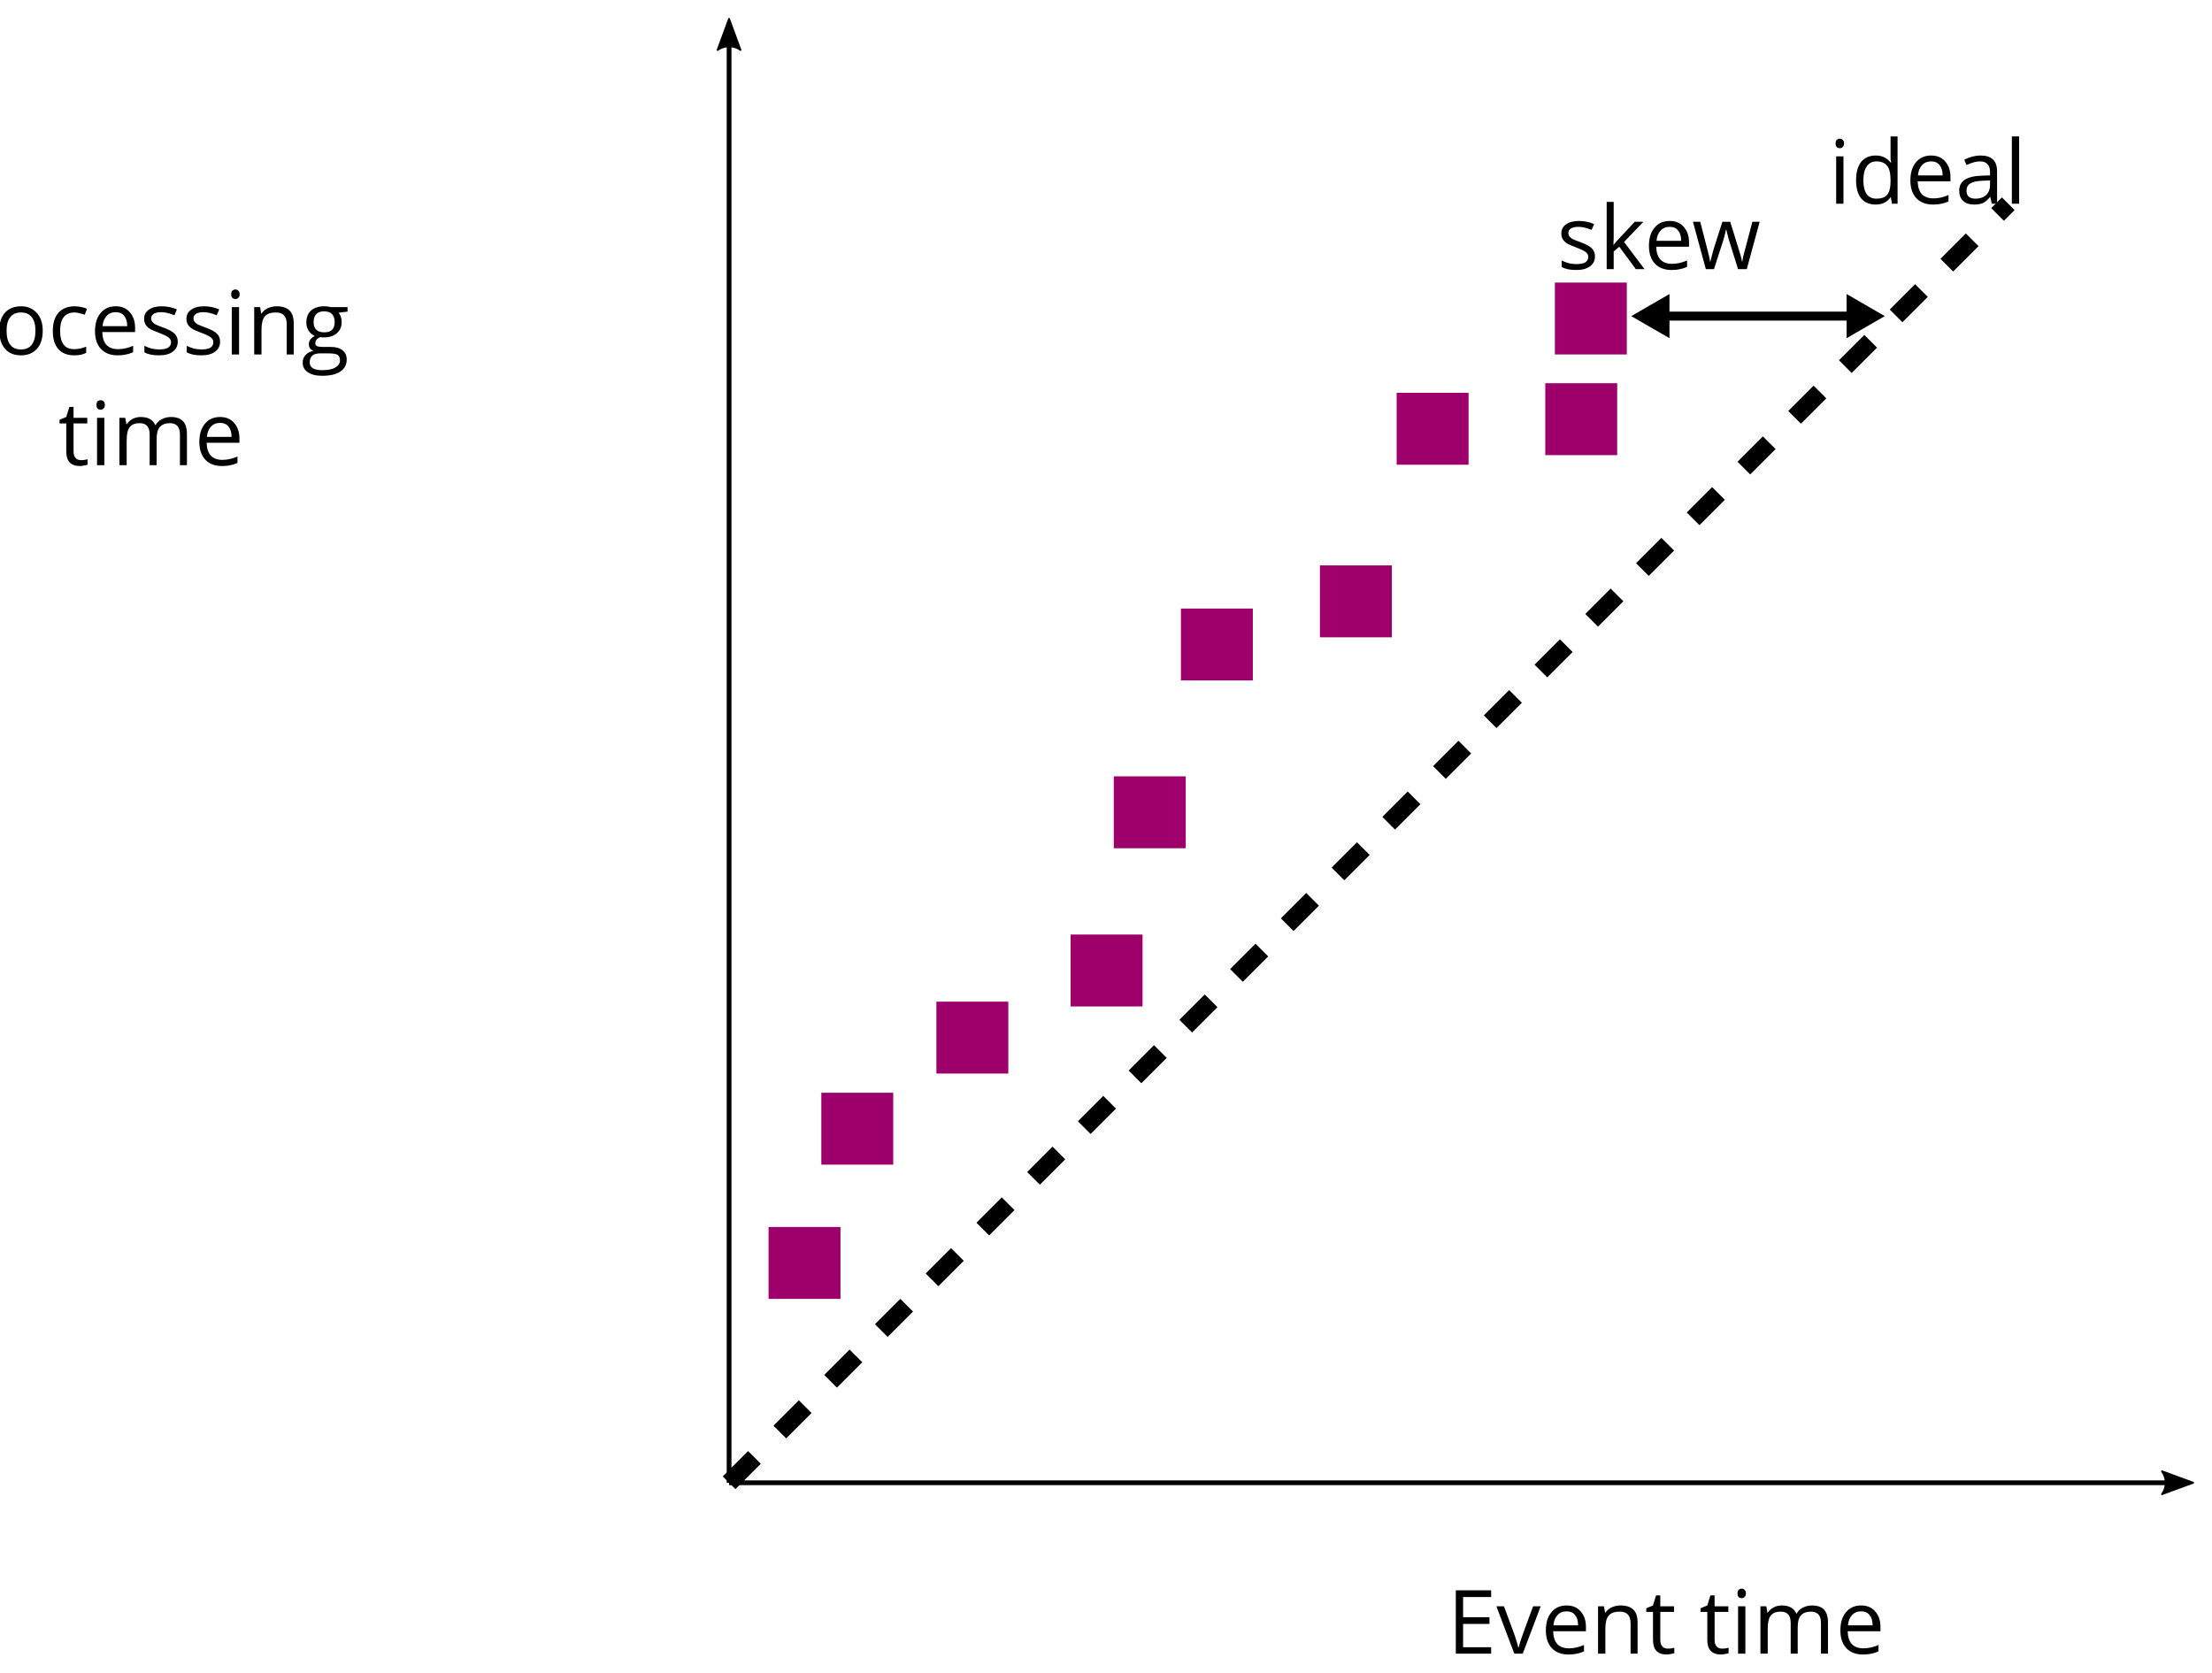
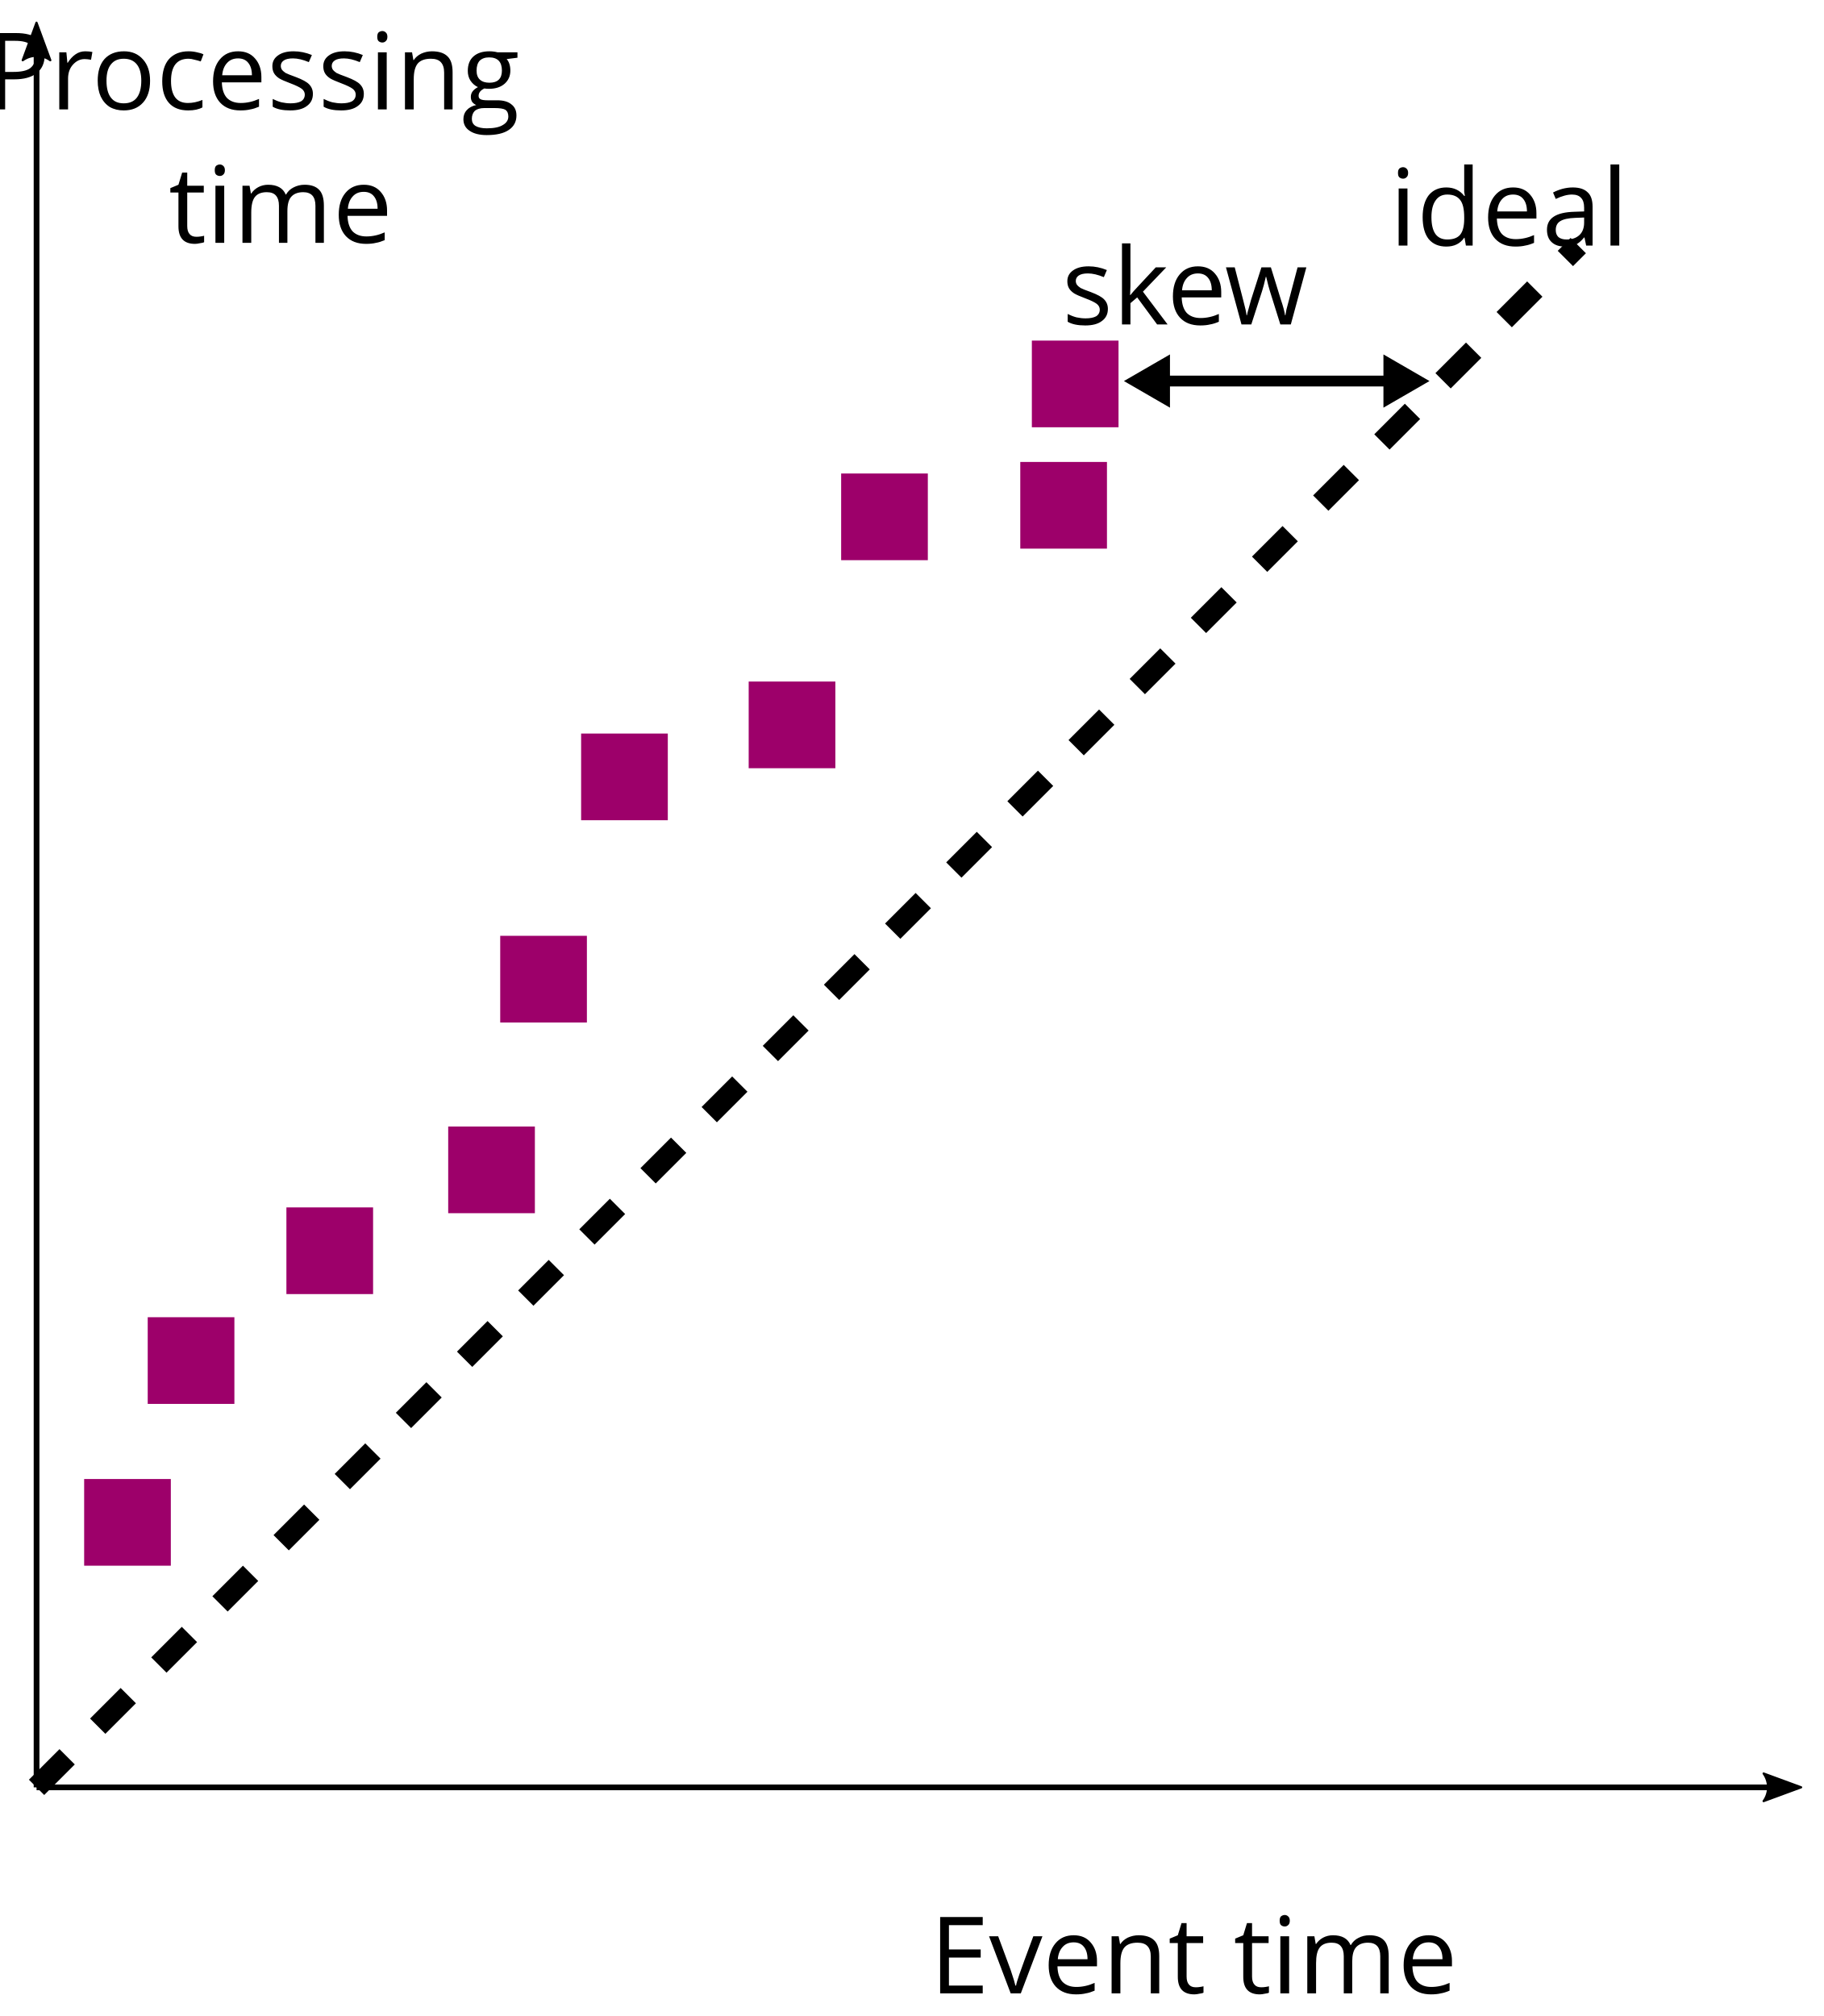
- <svg xmlns="http://www.w3.org/2000/svg" width="123.309mm" height="93.24mm" viewBox="0 0 123.309 93.24" version="1.1" id="svg8">
+ <svg xmlns="http://www.w3.org/2000/svg" width="84.357mm" height="93.24mm" viewBox="0 0 84.357 93.24" version="1.1" id="svg8">
  <defs id="defs2">
    <marker orient="auto" refY="0" refX="0" id="TriangleOutM" style="overflow:visible">
      <path id="path962" d="M 5.77,0 -2.88,5 V -5 Z" style="fill:#000000;fill-opacity:1;fill-rule:evenodd;stroke:#000000;stroke-width:1pt;stroke-opacity:1" transform="scale(0.4)" />
    </marker>
    <marker orient="auto" refY="0" refX="0" id="TriangleInM" style="overflow:visible">
      <path id="path953" d="M 5.77,0 -2.88,5 V -5 Z" style="fill:#000000;fill-opacity:1;fill-rule:evenodd;stroke:#000000;stroke-width:1pt;stroke-opacity:1" transform="scale(-0.4)" />
    </marker>
    <marker orient="auto" refY="0" refX="0" id="Arrow1Sstart" style="overflow:visible">
      <path id="path829" d="M 0,0 5,-5 -12.5,0 5,5 Z" style="fill:#000000;fill-opacity:1;fill-rule:evenodd;stroke:#000000;stroke-width:1pt;stroke-opacity:1" transform="matrix(0.2,0,0,0.2,1.2,0)" />
    </marker>
    <marker style="overflow:visible" id="marker1103" refX="0" refY="0" orient="auto">
      <path transform="scale(-0.6)" d="M 8.719,4.034 -2.207,0.016 8.719,-4.002 c -1.745,2.372 -1.735,5.617 -6e-7,8.035 z" style="fill:#000000;fill-opacity:1;fill-rule:evenodd;stroke:#000000;stroke-width:0.625;stroke-linejoin:round;stroke-opacity:1" id="path1101" />
    </marker>
    <marker orient="auto" refY="0" refX="0" id="Arrow2Mend" style="overflow:visible">
      <path id="path844" style="fill:#000000;fill-opacity:1;fill-rule:evenodd;stroke:#000000;stroke-width:0.625;stroke-linejoin:round;stroke-opacity:1" d="M 8.719,4.034 -2.207,0.016 8.719,-4.002 c -1.745,2.372 -1.735,5.617 -6e-7,8.035 z" transform="scale(-0.6)" />
    </marker>
  </defs>
-   <g id="layer1" transform="translate(-149.8564,-133.4476)">
-     <g id="g2159">
-       <path id="path815" d="M 190.5,216.113 V 134.848" style="fill:none;stroke:#000000;stroke-width:0.265;stroke-linecap:butt;stroke-linejoin:miter;stroke-miterlimit:4;stroke-dasharray:none;stroke-opacity:1;marker-end:url(#Arrow2Mend)" />
-       <path style="fill:none;stroke:#000000;stroke-width:0.265;stroke-linecap:butt;stroke-linejoin:miter;stroke-miterlimit:4;stroke-dasharray:none;stroke-opacity:1;marker-end:url(#marker1103)" d="m 190.5,216.113 h 81.265" id="path1099" />
-       <text id="text1497" y="158.554" x="151.809" style="font-style:normal;font-variant:normal;font-weight:normal;font-stretch:normal;font-size:12.7px;line-height:1.25;font-family:'Open Sans';-inkscape-font-specification:'Open Sans';text-align:center;letter-spacing:0px;word-spacing:0px;text-anchor:middle;fill:#000000;fill-opacity:1;stroke:none;stroke-width:0.265" xml:space="preserve">
-         <tspan id="tspan1503" style="font-size:4.939px;line-height:0;stroke-width:0.265" y="169.807" x="151.809" />
-       </text>
-       <text id="text1509" y="153.209" x="162.767" style="font-style:normal;font-variant:normal;font-weight:normal;font-stretch:normal;font-size:4.939px;line-height:1.25;font-family:'Open Sans';-inkscape-font-specification:'Open Sans';text-align:center;letter-spacing:0px;word-spacing:0px;text-anchor:middle;fill:#000000;fill-opacity:1;stroke:none;stroke-width:0.265" xml:space="preserve">
-         <tspan style="stroke-width:0.265" y="153.209" x="162.767" id="tspan1507">Processing</tspan>
-         <tspan id="tspan1511" style="stroke-width:0.265" y="159.383" x="162.767">time</tspan>
-       </text>
-       <text xml:space="preserve" style="font-style:normal;font-variant:normal;font-weight:normal;font-stretch:normal;font-size:4.939px;line-height:1.25;font-family:'Open Sans';-inkscape-font-specification:'Open Sans';text-align:center;letter-spacing:0px;word-spacing:0px;text-anchor:middle;fill:#000000;fill-opacity:1;stroke:none;stroke-width:0.265" x="247.224" y="225.639" id="text1517">
-         <tspan x="247.224" y="225.639" style="stroke-width:0.265" id="tspan1515">Event time</tspan>
-       </text>
-       <path id="path1540" d="m 190.5,216.113 71.307,-71.307" style="fill:none;stroke:#000000;stroke-width:1;stroke-linecap:butt;stroke-linejoin:miter;stroke-miterlimit:4;stroke-dasharray:2, 2;stroke-dashoffset:0;stroke-opacity:1" />
-       <text id="text1544" y="144.806" x="261.807" style="font-style:normal;font-variant:normal;font-weight:normal;font-stretch:normal;font-size:4.939px;line-height:1.25;font-family:'Open Sans';-inkscape-font-specification:'Open Sans';text-align:center;letter-spacing:0px;word-spacing:0px;text-anchor:middle;fill:#000000;fill-opacity:1;stroke:none;stroke-width:0.265" xml:space="preserve">
-         <tspan style="stroke-width:0.265" y="144.806" x="261.807" id="tspan1542">ideal</tspan>
-       </text>
-       <rect y="201.852" x="192.701" height="4.009" width="4.009" id="rect1546" style="opacity:1;vector-effect:none;fill:#9d006a;fill-opacity:1;stroke:none;stroke-width:1;stroke-linecap:round;stroke-linejoin:round;stroke-miterlimit:4;stroke-dasharray:2, 2;stroke-dashoffset:0;stroke-opacity:1" />
-       <rect style="opacity:1;vector-effect:none;fill:#9d006a;fill-opacity:1;stroke:none;stroke-width:1;stroke-linecap:round;stroke-linejoin:round;stroke-miterlimit:4;stroke-dasharray:2, 2;stroke-dashoffset:0;stroke-opacity:1" id="rect1548" width="4.009" height="4.009" x="195.641" y="194.369" />
-       <rect y="189.29" x="202.056" height="4.009" width="4.009" id="rect1550" style="opacity:1;vector-effect:none;fill:#9d006a;fill-opacity:1;stroke:none;stroke-width:1;stroke-linecap:round;stroke-linejoin:round;stroke-miterlimit:4;stroke-dasharray:2, 2;stroke-dashoffset:0;stroke-opacity:1" />
-       <rect style="opacity:1;vector-effect:none;fill:#9d006a;fill-opacity:1;stroke:none;stroke-width:1;stroke-linecap:round;stroke-linejoin:round;stroke-miterlimit:4;stroke-dasharray:2, 2;stroke-dashoffset:0;stroke-opacity:1" id="rect1552" width="4.009" height="4.009" x="209.539" y="185.549" />
-       <rect y="176.729" x="211.945" height="4.009" width="4.009" id="rect1554" style="opacity:1;vector-effect:none;fill:#9d006a;fill-opacity:1;stroke:none;stroke-width:1;stroke-linecap:round;stroke-linejoin:round;stroke-miterlimit:4;stroke-dasharray:2, 2;stroke-dashoffset:0;stroke-opacity:1" />
-       <rect style="opacity:1;vector-effect:none;fill:#9d006a;fill-opacity:1;stroke:none;stroke-width:1;stroke-linecap:round;stroke-linejoin:round;stroke-miterlimit:4;stroke-dasharray:2, 2;stroke-dashoffset:0;stroke-opacity:1" id="rect1556" width="4.009" height="4.009" x="215.687" y="167.374" />
-       <rect y="164.969" x="223.437" height="4.009" width="4.009" id="rect1558" style="opacity:1;vector-effect:none;fill:#9d006a;fill-opacity:1;stroke:none;stroke-width:1;stroke-linecap:round;stroke-linejoin:round;stroke-miterlimit:4;stroke-dasharray:2, 2;stroke-dashoffset:0;stroke-opacity:1" />
-       <rect style="opacity:1;vector-effect:none;fill:#9d006a;fill-opacity:1;stroke:none;stroke-width:1;stroke-linecap:round;stroke-linejoin:round;stroke-miterlimit:4;stroke-dasharray:2, 2;stroke-dashoffset:0;stroke-opacity:1" id="rect1560" width="4.009" height="4.009" x="227.714" y="155.347" />
-       <rect y="154.813" x="235.999" height="4.009" width="4.009" id="rect1562" style="opacity:1;vector-effect:none;fill:#9d006a;fill-opacity:1;stroke:none;stroke-width:1;stroke-linecap:round;stroke-linejoin:round;stroke-miterlimit:4;stroke-dasharray:2, 2;stroke-dashoffset:0;stroke-opacity:1" />
-       <rect y="149.2" x="236.534" height="4.009" width="4.009" id="rect1566" style="opacity:1;vector-effect:none;fill:#9d006a;fill-opacity:1;stroke:none;stroke-width:1;stroke-linecap:round;stroke-linejoin:round;stroke-miterlimit:4;stroke-dasharray:2, 2;stroke-dashoffset:0;stroke-opacity:1" />
-       <path id="path1570" d="m 242.213,151.071 h 11.292" style="fill:none;stroke:#000000;stroke-width:0.5;stroke-linecap:butt;stroke-linejoin:miter;stroke-miterlimit:4;stroke-dasharray:none;stroke-opacity:1;marker-start:url(#TriangleInM);marker-end:url(#TriangleOutM)" />
-       <text id="text2126" y="148.455" x="246.818" style="font-style:normal;font-variant:normal;font-weight:normal;font-stretch:normal;font-size:4.939px;line-height:1.25;font-family:'Open Sans';-inkscape-font-specification:'Open Sans';text-align:center;letter-spacing:0px;word-spacing:0px;text-anchor:middle;fill:#000000;fill-opacity:1;stroke:none;stroke-width:0.265" xml:space="preserve">
-         <tspan style="stroke-width:0.265" y="148.455" x="246.818" id="tspan2124">skew</tspan>
-       </text>
-     </g>
+   <g id="layer1" transform="translate(-188.809,-133.4476)">
+     <path style="fill:none;stroke:#000000;stroke-width:0.265;stroke-linecap:butt;stroke-linejoin:miter;stroke-miterlimit:4;stroke-dasharray:none;stroke-opacity:1;marker-end:url(#Arrow2Mend)" d="M 190.5,216.113 V 134.848" id="path815" />
+     <path id="path1099" d="m 190.5,216.113 h 81.265" style="fill:none;stroke:#000000;stroke-width:0.265;stroke-linecap:butt;stroke-linejoin:miter;stroke-miterlimit:4;stroke-dasharray:none;stroke-opacity:1;marker-end:url(#marker1103)" />
+     <text xml:space="preserve" style="font-style:normal;font-variant:normal;font-weight:normal;font-stretch:normal;font-size:12.7px;line-height:1.25;font-family:'Open Sans';-inkscape-font-specification:'Open Sans';text-align:center;letter-spacing:0px;word-spacing:0px;text-anchor:middle;fill:#000000;fill-opacity:1;stroke:none;stroke-width:0.265" x="151.809" y="158.554" id="text1497">
+       <tspan x="151.809" y="169.807" style="font-size:4.939px;line-height:0;stroke-width:0.265" id="tspan1503" />
+     </text>
+     <text xml:space="preserve" style="font-style:normal;font-variant:normal;font-weight:normal;font-stretch:normal;font-size:4.939px;line-height:1.25;font-family:'Open Sans';-inkscape-font-specification:'Open Sans';text-align:center;letter-spacing:0px;word-spacing:0px;text-anchor:middle;fill:#000000;fill-opacity:1;stroke:none;stroke-width:0.265" x="204.996" y="138.509" id="text1509">
+       <tspan id="tspan1507" x="204.996" y="138.509" style="stroke-width:0.265">Processing</tspan>
+       <tspan x="204.996" y="144.683" style="stroke-width:0.265" id="tspan1511">time</tspan>
+     </text>
+     <text id="text1517" y="225.639" x="247.224" style="font-style:normal;font-variant:normal;font-weight:normal;font-stretch:normal;font-size:4.939px;line-height:1.25;font-family:'Open Sans';-inkscape-font-specification:'Open Sans';text-align:center;letter-spacing:0px;word-spacing:0px;text-anchor:middle;fill:#000000;fill-opacity:1;stroke:none;stroke-width:0.265" xml:space="preserve">
+       <tspan id="tspan1515" style="stroke-width:0.265" y="225.639" x="247.224">Event time</tspan>
+     </text>
+     <path style="fill:none;stroke:#000000;stroke-width:1;stroke-linecap:butt;stroke-linejoin:miter;stroke-miterlimit:4;stroke-dasharray:2, 2;stroke-dashoffset:0;stroke-opacity:1" d="m 190.5,216.113 71.307,-71.307" id="path1540" />
+     <text xml:space="preserve" style="font-style:normal;font-variant:normal;font-weight:normal;font-stretch:normal;font-size:4.939px;line-height:1.25;font-family:'Open Sans';-inkscape-font-specification:'Open Sans';text-align:center;letter-spacing:0px;word-spacing:0px;text-anchor:middle;fill:#000000;fill-opacity:1;stroke:none;stroke-width:0.265" x="261.807" y="144.806" id="text1544">
+       <tspan id="tspan1542" x="261.807" y="144.806" style="stroke-width:0.265">ideal</tspan>
+     </text>
+     <rect style="opacity:1;vector-effect:none;fill:#9d006a;fill-opacity:1;stroke:none;stroke-width:1;stroke-linecap:round;stroke-linejoin:round;stroke-miterlimit:4;stroke-dasharray:2, 2;stroke-dashoffset:0;stroke-opacity:1" id="rect1546" width="4.009" height="4.009" x="192.701" y="201.852" />
+     <rect y="194.369" x="195.641" height="4.009" width="4.009" id="rect1548" style="opacity:1;vector-effect:none;fill:#9d006a;fill-opacity:1;stroke:none;stroke-width:1;stroke-linecap:round;stroke-linejoin:round;stroke-miterlimit:4;stroke-dasharray:2, 2;stroke-dashoffset:0;stroke-opacity:1" />
+     <rect style="opacity:1;vector-effect:none;fill:#9d006a;fill-opacity:1;stroke:none;stroke-width:1;stroke-linecap:round;stroke-linejoin:round;stroke-miterlimit:4;stroke-dasharray:2, 2;stroke-dashoffset:0;stroke-opacity:1" id="rect1550" width="4.009" height="4.009" x="202.056" y="189.29" />
+     <rect y="185.549" x="209.539" height="4.009" width="4.009" id="rect1552" style="opacity:1;vector-effect:none;fill:#9d006a;fill-opacity:1;stroke:none;stroke-width:1;stroke-linecap:round;stroke-linejoin:round;stroke-miterlimit:4;stroke-dasharray:2, 2;stroke-dashoffset:0;stroke-opacity:1" />
+     <rect style="opacity:1;vector-effect:none;fill:#9d006a;fill-opacity:1;stroke:none;stroke-width:1;stroke-linecap:round;stroke-linejoin:round;stroke-miterlimit:4;stroke-dasharray:2, 2;stroke-dashoffset:0;stroke-opacity:1" id="rect1554" width="4.009" height="4.009" x="211.945" y="176.729" />
+     <rect y="167.374" x="215.687" height="4.009" width="4.009" id="rect1556" style="opacity:1;vector-effect:none;fill:#9d006a;fill-opacity:1;stroke:none;stroke-width:1;stroke-linecap:round;stroke-linejoin:round;stroke-miterlimit:4;stroke-dasharray:2, 2;stroke-dashoffset:0;stroke-opacity:1" />
+     <rect style="opacity:1;vector-effect:none;fill:#9d006a;fill-opacity:1;stroke:none;stroke-width:1;stroke-linecap:round;stroke-linejoin:round;stroke-miterlimit:4;stroke-dasharray:2, 2;stroke-dashoffset:0;stroke-opacity:1" id="rect1558" width="4.009" height="4.009" x="223.437" y="164.969" />
+     <rect y="155.347" x="227.714" height="4.009" width="4.009" id="rect1560" style="opacity:1;vector-effect:none;fill:#9d006a;fill-opacity:1;stroke:none;stroke-width:1;stroke-linecap:round;stroke-linejoin:round;stroke-miterlimit:4;stroke-dasharray:2, 2;stroke-dashoffset:0;stroke-opacity:1" />
+     <rect style="opacity:1;vector-effect:none;fill:#9d006a;fill-opacity:1;stroke:none;stroke-width:1;stroke-linecap:round;stroke-linejoin:round;stroke-miterlimit:4;stroke-dasharray:2, 2;stroke-dashoffset:0;stroke-opacity:1" id="rect1562" width="4.009" height="4.009" x="235.999" y="154.813" />
+     <rect style="opacity:1;vector-effect:none;fill:#9d006a;fill-opacity:1;stroke:none;stroke-width:1;stroke-linecap:round;stroke-linejoin:round;stroke-miterlimit:4;stroke-dasharray:2, 2;stroke-dashoffset:0;stroke-opacity:1" id="rect1566" width="4.009" height="4.009" x="236.534" y="149.2" />
+     <path style="fill:none;stroke:#000000;stroke-width:0.5;stroke-linecap:butt;stroke-linejoin:miter;stroke-miterlimit:4;stroke-dasharray:none;stroke-opacity:1;marker-start:url(#TriangleInM);marker-end:url(#TriangleOutM)" d="m 242.213,151.071 h 11.292" id="path1570" />
+     <text xml:space="preserve" style="font-style:normal;font-variant:normal;font-weight:normal;font-stretch:normal;font-size:4.939px;line-height:1.25;font-family:'Open Sans';-inkscape-font-specification:'Open Sans';text-align:center;letter-spacing:0px;word-spacing:0px;text-anchor:middle;fill:#000000;fill-opacity:1;stroke:none;stroke-width:0.265" x="246.818" y="148.455" id="text2126">
+       <tspan id="tspan2124" x="246.818" y="148.455" style="stroke-width:0.265">skew</tspan>
+     </text>
  </g>
</svg>
